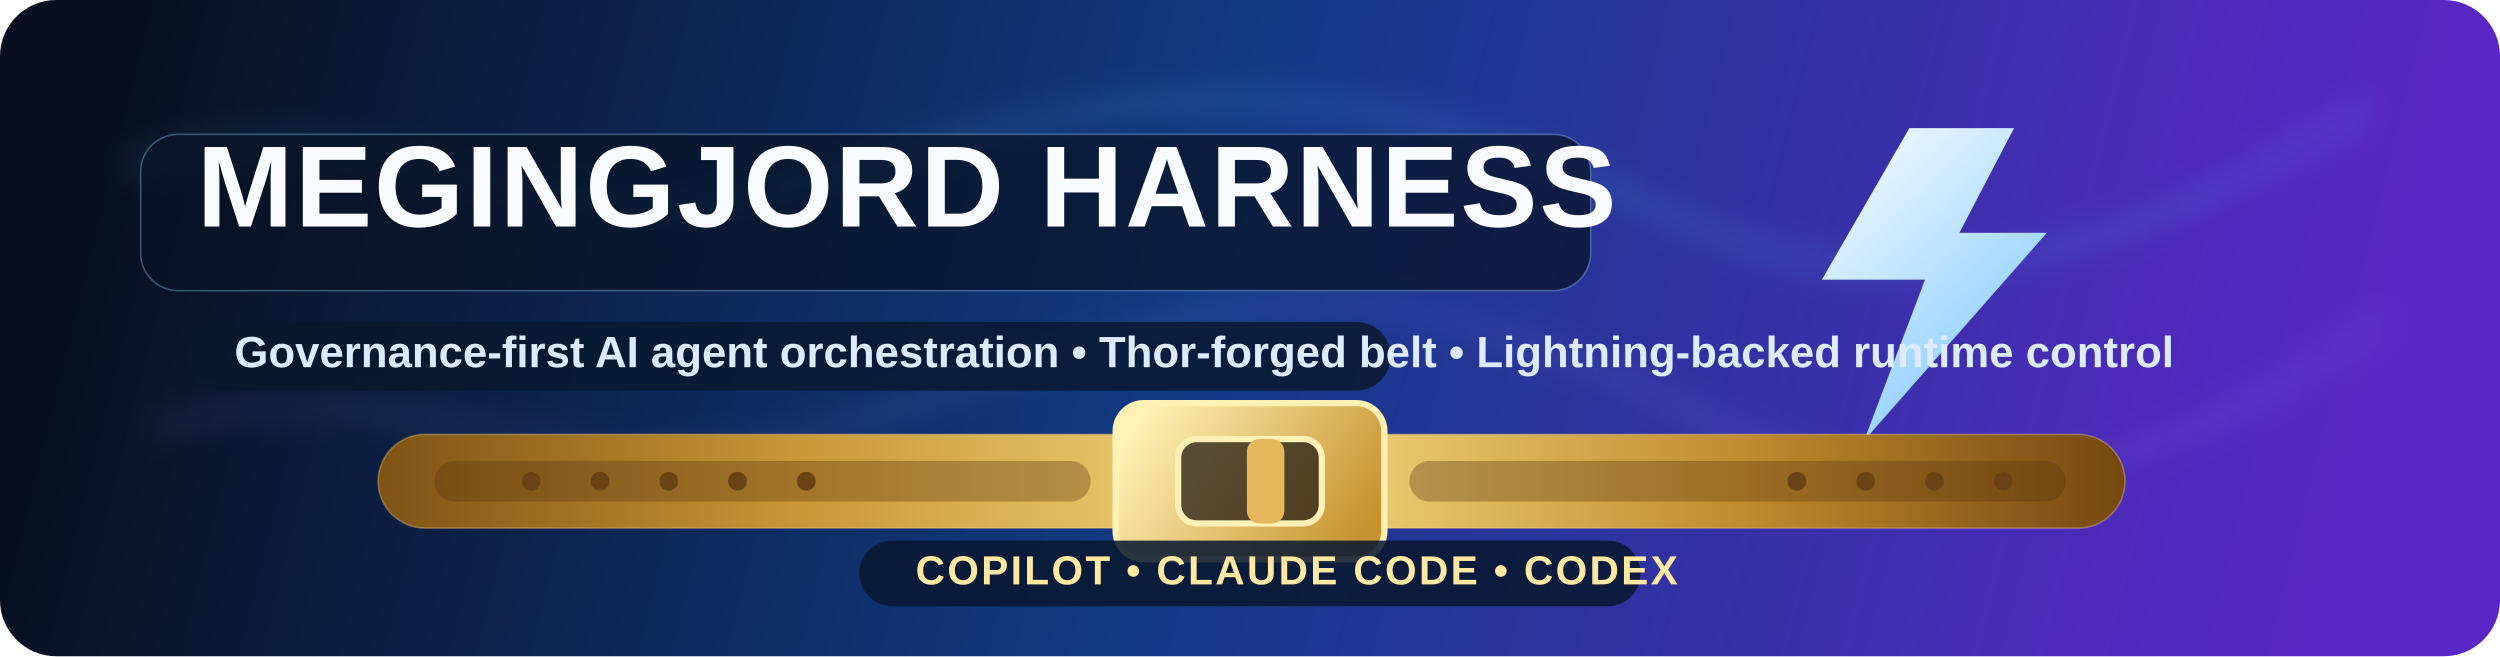
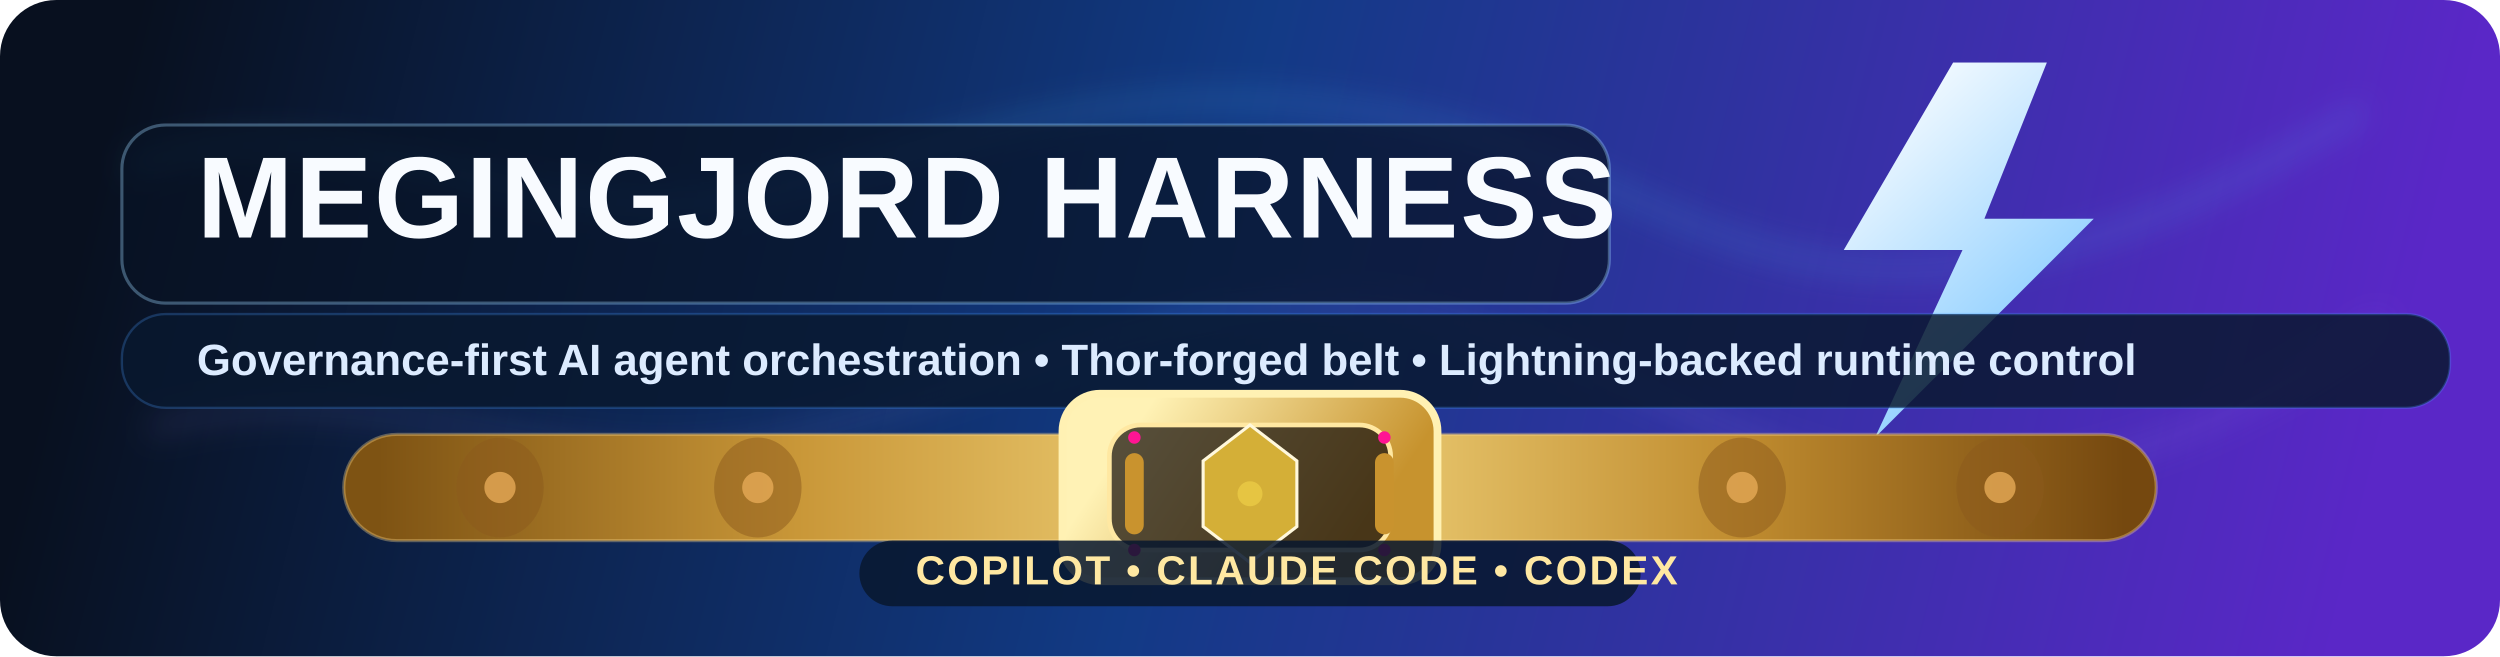
<svg xmlns="http://www.w3.org/2000/svg" width="1600" height="420" viewBox="0 0 1600 420" fill="none">
  <defs>
    <linearGradient id="bg" x1="80" y1="40" x2="1500" y2="390" gradientUnits="userSpaceOnUse">
      <stop stop-color="#08101F" />
      <stop offset="0.48" stop-color="#123A85" />
      <stop offset="1" stop-color="#5A27C7" />
    </linearGradient>
    <linearGradient id="belt" x1="242" y1="308" x2="1360" y2="308" gradientUnits="userSpaceOnUse">
      <stop stop-color="#7E5313" />
      <stop offset="0.24" stop-color="#C99738" />
      <stop offset="0.52" stop-color="#F4D880" />
      <stop offset="0.78" stop-color="#C08C2F" />
      <stop offset="1" stop-color="#75480F" />
    </linearGradient>
    <linearGradient id="buckle" x1="734" y1="262" x2="866" y2="350" gradientUnits="userSpaceOnUse">
      <stop stop-color="#FFF2B5" />
      <stop offset="1" stop-color="#C7932E" />
    </linearGradient>
    <linearGradient id="bolt" x1="1168" y1="92" x2="1296" y2="230" gradientUnits="userSpaceOnUse">
      <stop stop-color="#F8FCFF" />
      <stop offset="1" stop-color="#8ACDFF" />
    </linearGradient>
    <filter id="softGlow" x="0" y="0" width="1600" height="420" filterUnits="userSpaceOnUse">
      <feGaussianBlur stdDeviation="10" result="blur" />
      <feColorMatrix in="blur" type="matrix" values="1 0 0 0 0 0 0.72 0 0 0.18 0 0 1 0 0.55 0 0 0 0.9 0" />
    </filter>
  </defs>
  <rect width="1600" height="420" rx="36" fill="url(#bg)" />
  <g opacity="0.3" filter="url(#softGlow)">
    <path d="M86 106C227 58 350 159 489 123C633 85 722 47 879 72C1028 95 1095 182 1241 171C1360 161 1442 110 1510 72" stroke="#5AB8FF" stroke-width="7" stroke-linecap="round" />
    <path d="M98 274C244 232 348 312 495 282C646 250 768 167 923 204C1079 241 1139 322 1287 305C1388 293 1463 248 1524 206" stroke="#AD7DFF" stroke-width="5" stroke-linecap="round" />
  </g>
-   <path d="M1222 82L1166 179H1232L1193 282L1310 149H1254L1289 82H1222Z" fill="url(#bolt)" />
-   <rect x="90" y="86" width="928" height="100" rx="24" fill="#081225" fill-opacity="0.72" stroke="#9ED8FF" stroke-opacity="0.35" />
-   <text x="126" y="145" fill="#F8FBFF" font-family="Segoe UI, Arial, sans-serif" font-size="74" font-weight="800" letter-spacing="1.2">MEGINGJORD HARNESS</text>
-   <rect x="120" y="206" width="770" height="44" rx="22" fill="#09182F" fill-opacity="0.84" />
-   <text x="150" y="235" fill="#DCEBFF" font-family="Segoe UI, Arial, sans-serif" font-size="28" font-weight="700">Governance-first AI agent orchestration • Thor-forged belt • Lightning-backed runtime control</text>
-   <rect x="242" y="278" width="1118" height="60" rx="30" fill="url(#belt)" stroke="#FFD98A" stroke-opacity="0.35" />
-   <rect x="278" y="295" width="420" height="26" rx="13" fill="#5A340D" fill-opacity="0.34" />
-   <rect x="902" y="295" width="420" height="26" rx="13" fill="#5A340D" fill-opacity="0.34" />
-   <circle cx="340" cy="308" r="6" fill="#694314" />
-   <circle cx="384" cy="308" r="6" fill="#694314" />
-   <circle cx="428" cy="308" r="6" fill="#694314" />
-   <circle cx="472" cy="308" r="6" fill="#694314" />
-   <circle cx="516" cy="308" r="6" fill="#694314" />
-   <circle cx="1150" cy="308" r="6" fill="#694314" />
-   <circle cx="1194" cy="308" r="6" fill="#694314" />
-   <circle cx="1238" cy="308" r="6" fill="#694314" />
-   <circle cx="1282" cy="308" r="6" fill="#694314" />
-   <rect x="714" y="258" width="172" height="100" rx="18" fill="url(#buckle)" stroke="#FFF1B3" stroke-width="4" />
-   <rect x="754" y="281" width="92" height="54" rx="12" fill="#1E1710" fill-opacity="0.72" stroke="#FFF0B6" stroke-width="4" />
-   <rect x="798" y="281" width="24" height="54" rx="8" fill="#E4B85A" />
+   <path d="M1250 40L1180 160H1256L1200 280L1340 140H1270L1310 40H1250Z" fill="url(#bolt)" />
+   <rect x="78" y="80" width="952" height="114" rx="28" fill="#081225" fill-opacity="0.72" stroke="#9ED8FF" stroke-opacity="0.35" stroke-width="2" />
+   <text x="126" y="152" fill="#F8FBFF" font-family="Segoe UI, Arial, sans-serif" font-size="74" font-weight="800" letter-spacing="1.2">MEGINGJORD HARNESS</text>
+   <rect x="78" y="201" width="1490" height="60" rx="28" fill="#09182F" fill-opacity="0.84" stroke="#4A9EFF" stroke-opacity="0.25" stroke-width="1.5" />
+   <text x="126" y="240" fill="#DCEBFF" font-family="Segoe UI, Arial, sans-serif" font-size="28" font-weight="700">Governance-first AI agent orchestration • Thor-forged belt • Lightning-backed runtime control</text>
+   <rect x="220" y="278" width="1160" height="68" rx="34" fill="url(#belt)" stroke="#FFD98A" stroke-opacity="0.35" stroke-width="2" />
+   <ellipse cx="320" cy="312" rx="28" ry="32" fill="#8B5A1C" opacity="0.5" />
+   <ellipse cx="485" cy="312" rx="28" ry="32" fill="#8B5A1C" opacity="0.5" />
+   <ellipse cx="1115" cy="312" rx="28" ry="32" fill="#8B5A1C" opacity="0.5" />
+   <ellipse cx="1280" cy="312" rx="28" ry="32" fill="#8B5A1C" opacity="0.5" />
+   <circle cx="320" cy="312" r="10" fill="#E6AA56" opacity="0.8" />
+   <circle cx="485" cy="312" r="10" fill="#E6AA56" opacity="0.8" />
+   <circle cx="1115" cy="312" r="10" fill="#E6AA56" opacity="0.8" />
+   <circle cx="1280" cy="312" r="10" fill="#E6AA56" opacity="0.8" />
+   <rect x="680" y="252" width="240" height="120" rx="24" fill="url(#buckle)" stroke="#FFF1B3" stroke-width="5" />
+   <rect x="710" y="272" width="180" height="80" rx="20" fill="#1E1710" fill-opacity="0.75" stroke="#FFE8A2" stroke-width="3" />
+   <polygon points="800,272 830,295 830,337 800,360 770,337 770,295" fill="#D4AF37" stroke="#FFF8DC" stroke-width="2" />
+   <circle cx="800" cy="316" r="8" fill="#E6C542" />
+   <rect x="720" y="290" width="12" height="52" rx="6" fill="#C9932E" />
+   <rect x="880" y="290" width="12" height="52" rx="6" fill="#C9932E" />
+   <circle cx="726" cy="280" r="4" fill="#FF1493" />
+   <circle cx="886" cy="280" r="4" fill="#FF1493" />
+   <circle cx="726" cy="352" r="4" fill="#FF1493" />
+   <circle cx="886" cy="352" r="4" fill="#FF1493" />
  <rect x="550" y="346" width="500" height="42" rx="21" fill="#09182F" fill-opacity="0.86" />
  <text x="586" y="374" fill="#FFE8A2" font-family="Segoe UI, Arial, sans-serif" font-size="26" font-weight="800" letter-spacing="1.5">COPILOT • CLAUDE CODE • CODEX</text>
</svg>
